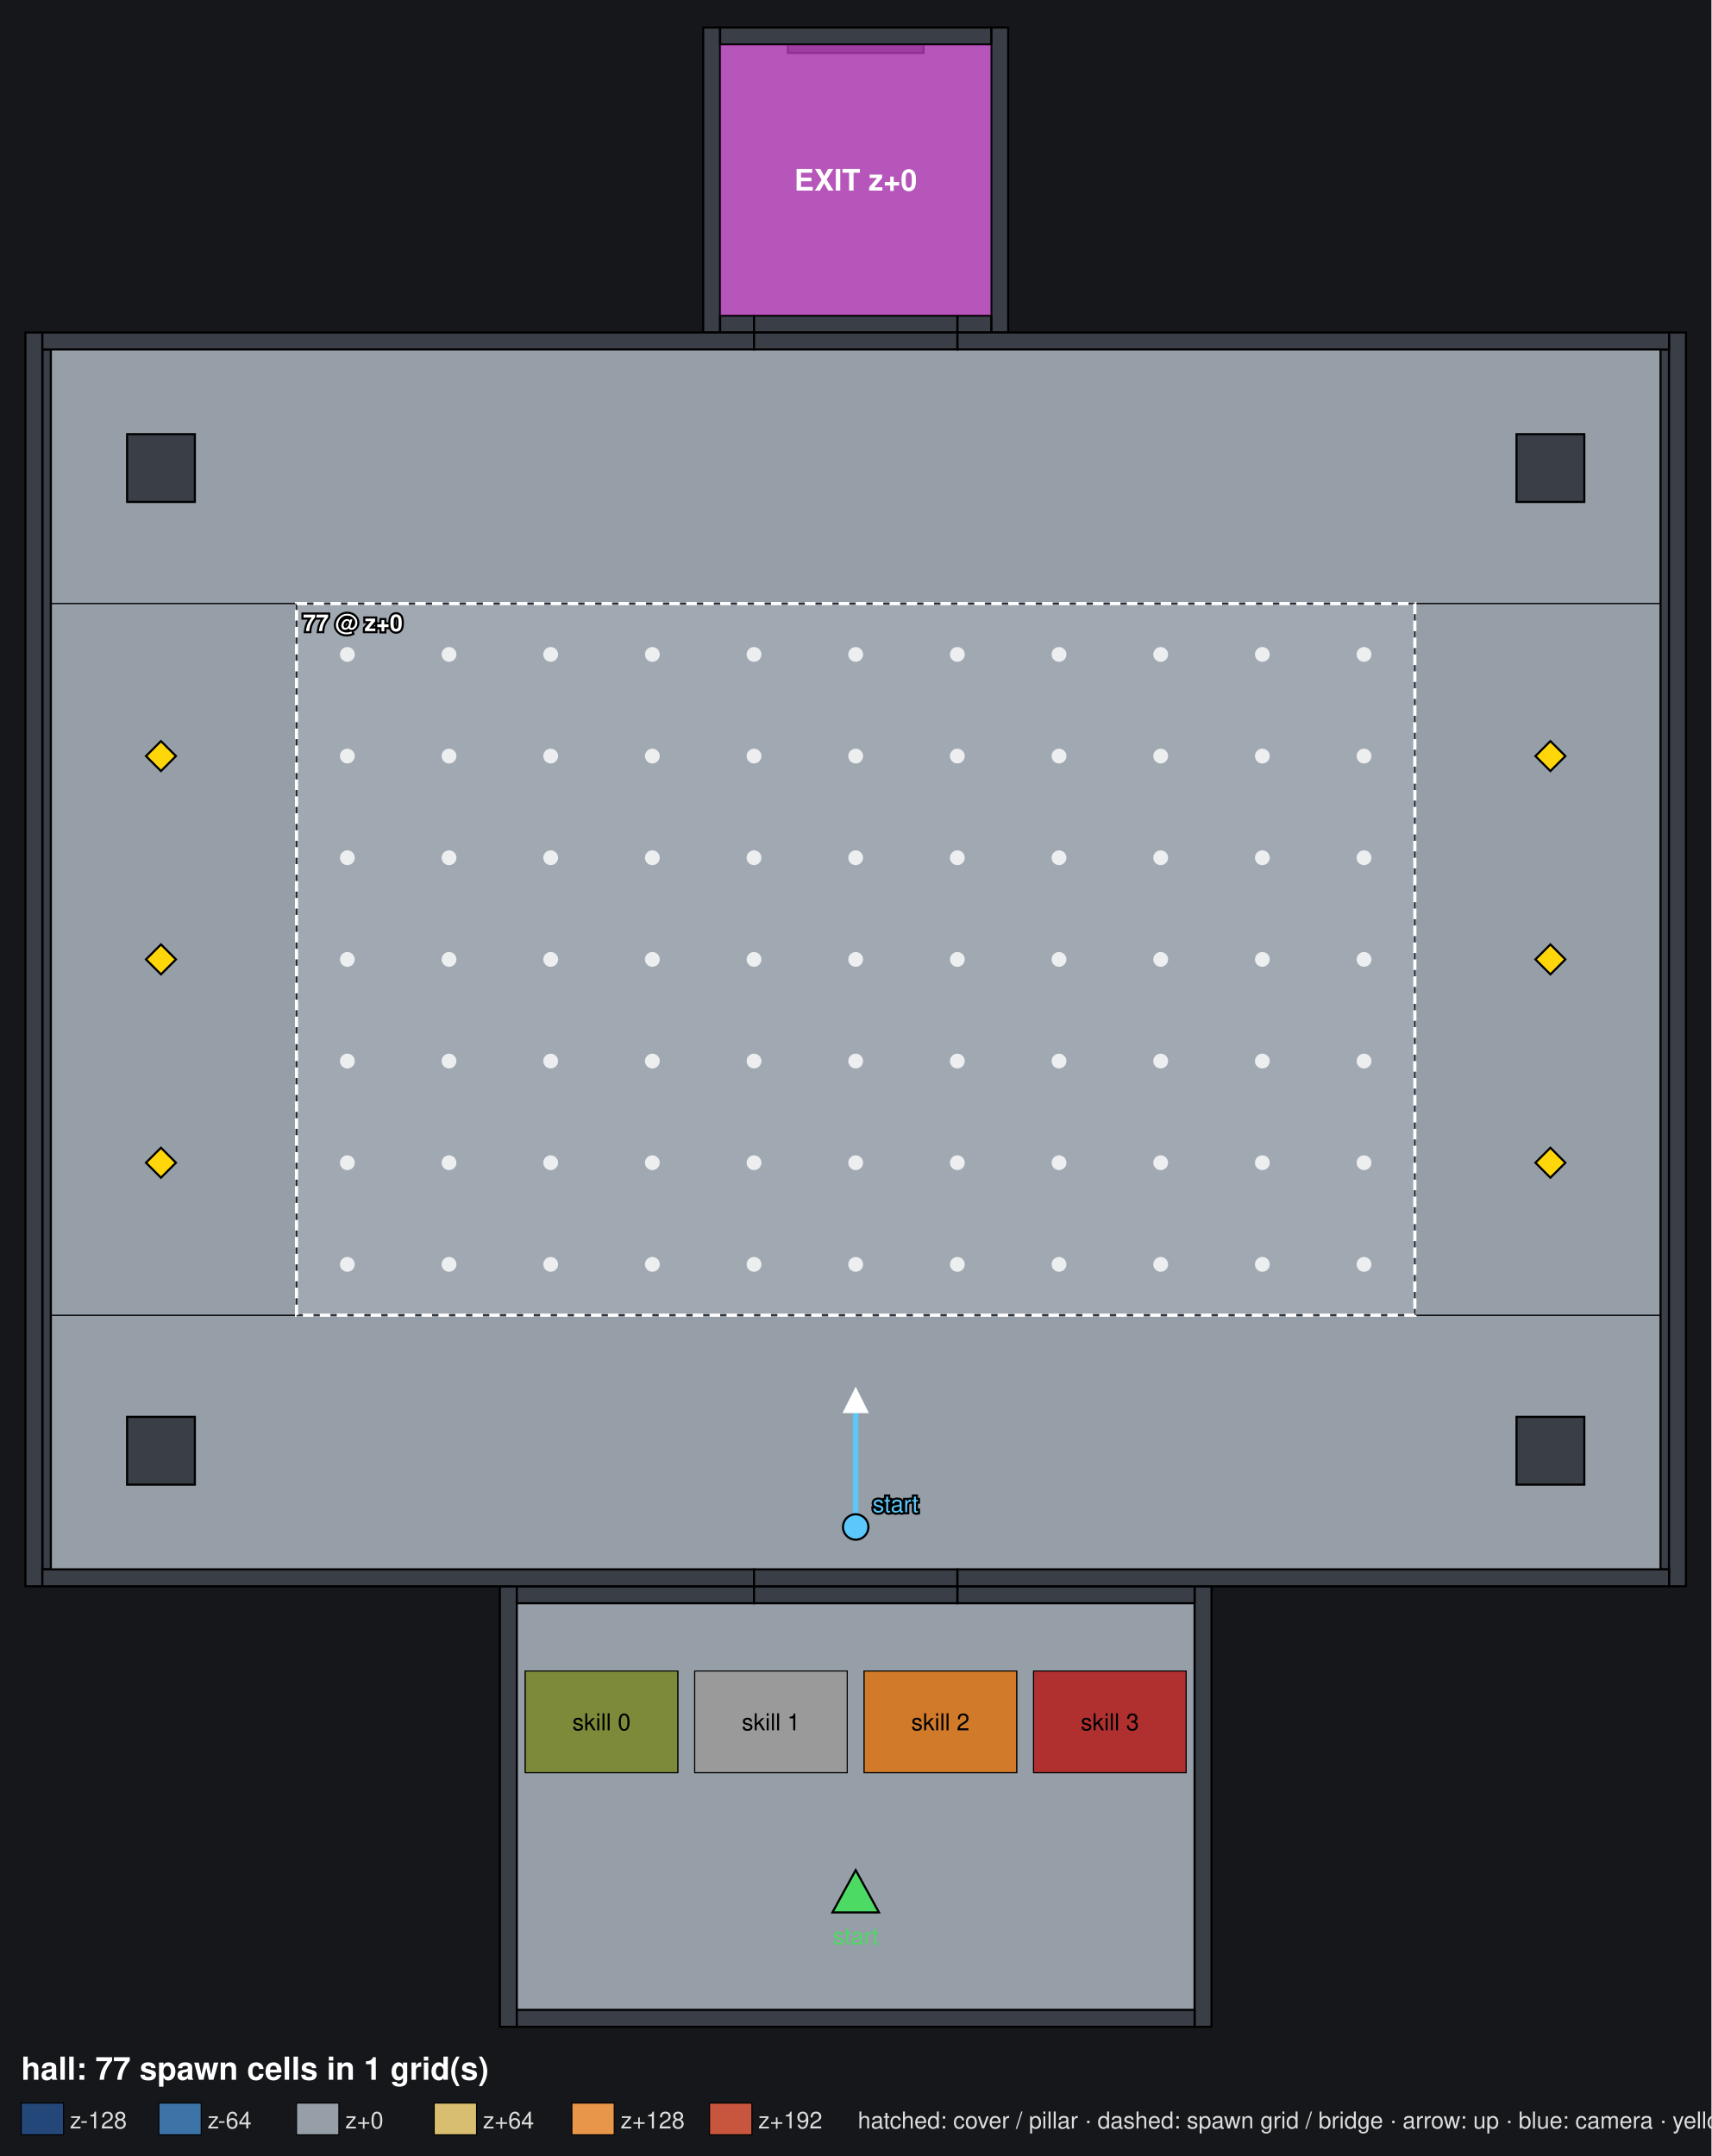
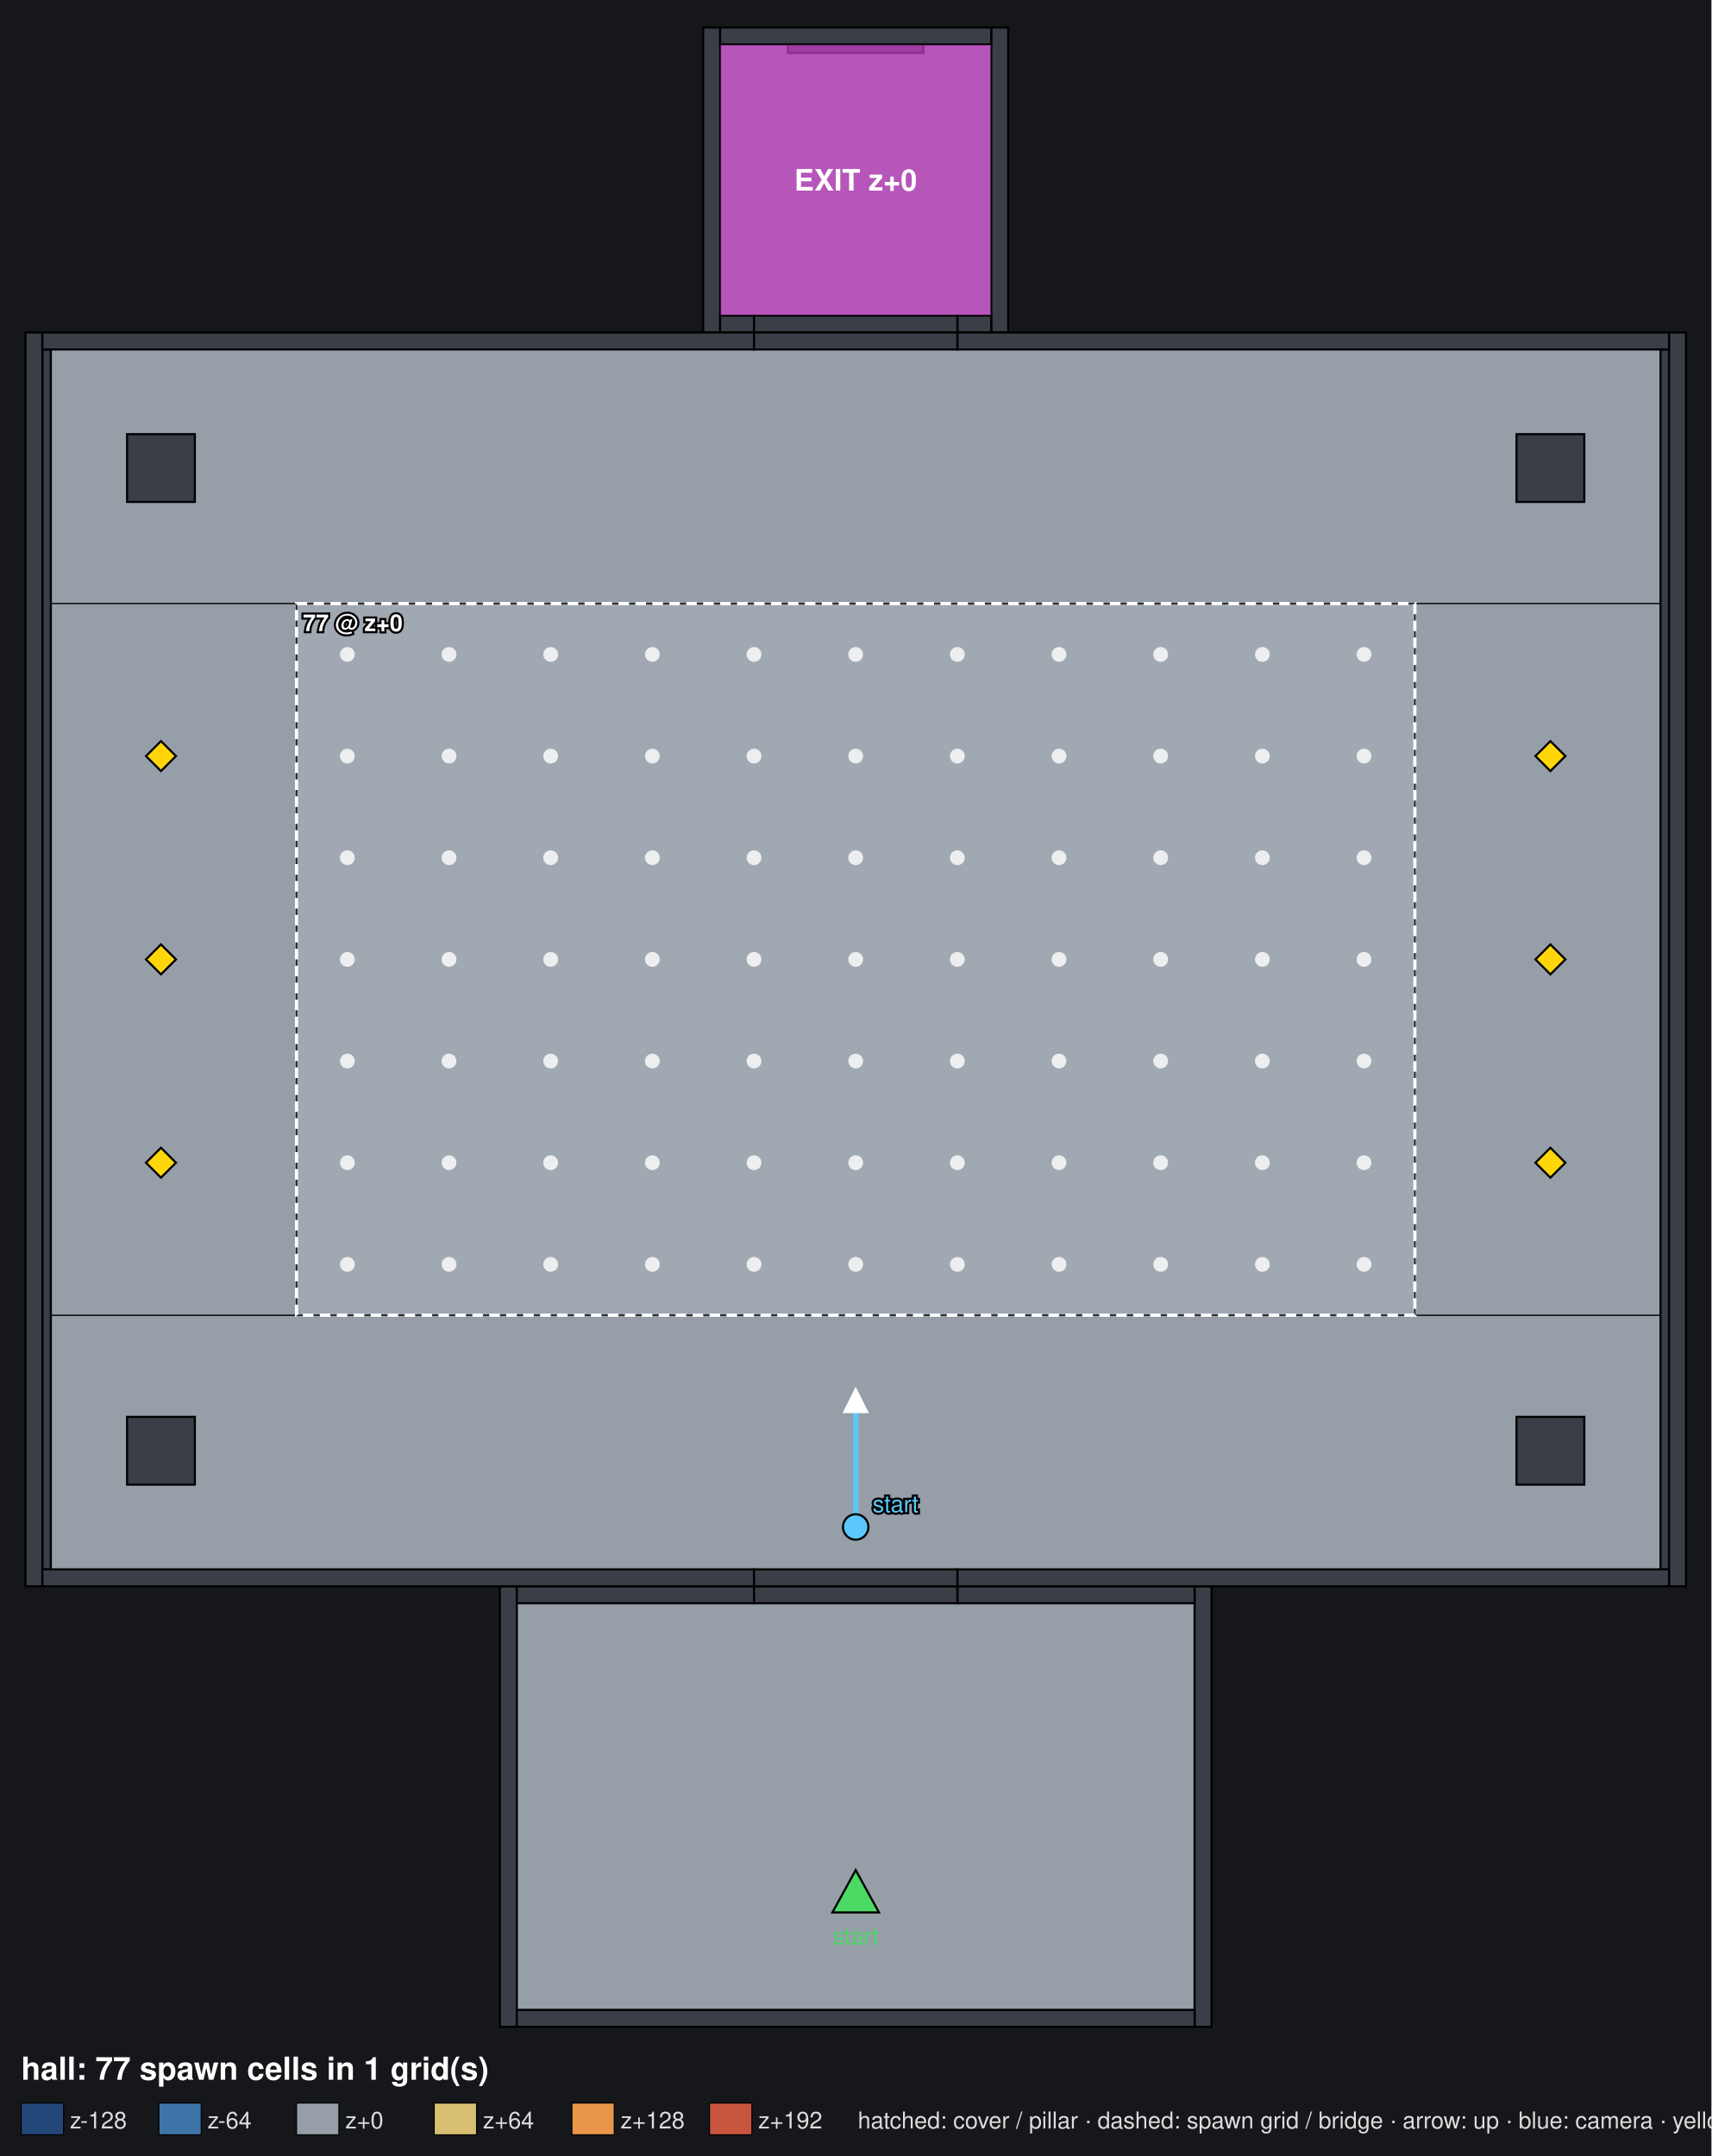
<svg xmlns="http://www.w3.org/2000/svg" viewBox="0 0 1616 2036" width="808" height="1018" font-family="Helvetica, Arial, sans-serif">
  <rect width="1616" height="2036" fill="#15171a" />
  <defs>
    <pattern id="hatch" width="16" height="16" patternUnits="userSpaceOnUse" patternTransform="rotate(45)">
      <line x1="0" y1="0" x2="0" y2="16" stroke="#000" stroke-opacity="0.35" stroke-width="6" />
    </pattern>
    <marker id="arr" viewBox="0 0 10 10" refX="5" refY="5" markerWidth="5" markerHeight="5" orient="auto-start-reverse">
      <path d="M0 0L10 5L0 10z" fill="#fff" />
    </marker>
  </defs>
  <rect x="24" y="314" width="1568" height="1184" fill="#969ea8" stroke="#000" stroke-width="1" />
  <rect x="280" y="570" width="1056" height="672" fill="#969ea8" stroke="#000" stroke-width="1" />
  <rect x="24" y="1242" width="1568" height="256" fill="#969ea8" stroke="#000" stroke-width="1" />
  <rect x="24" y="314" width="1568" height="256" fill="#969ea8" stroke="#000" stroke-width="1" />
  <rect x="24" y="570" width="256" height="672" fill="#969ea8" stroke="#000" stroke-width="1" />
  <rect x="1336" y="570" width="256" height="672" fill="#969ea8" stroke="#000" stroke-width="1" />
  <rect x="472" y="1498" width="672" height="416" fill="#969ea8" stroke="#000" stroke-width="1" />
  <rect x="664" y="26" width="288" height="288" fill="#969ea8" stroke="#000" stroke-width="1" />
-   <rect x="496" y="1578" width="144" height="96" fill="#9ea2a1" stroke="#000" stroke-width="1" />
-   <rect x="656" y="1578" width="144" height="96" fill="#9ea2a1" stroke="#000" stroke-width="1" />
-   <rect x="816" y="1578" width="144" height="96" fill="#9ea2a1" stroke="#000" stroke-width="1" />
-   <rect x="976" y="1578" width="144" height="96" fill="#9ea2a1" stroke="#000" stroke-width="1" />
  <rect x="120" y="1338" width="64" height="64" fill="#3a3f47" stroke="#000" stroke-width="2" />
  <rect x="120" y="410" width="64" height="64" fill="#3a3f47" stroke="#000" stroke-width="2" />
  <rect x="1432" y="1338" width="64" height="64" fill="#3a3f47" stroke="#000" stroke-width="2" />
  <rect x="1432" y="410" width="64" height="64" fill="#3a3f47" stroke="#000" stroke-width="2" />
  <rect x="744" y="42" width="128" height="8" fill="#3a3f47" stroke="#000" stroke-width="2" />
  <rect x="40" y="330" width="8" height="1152" fill="#3a3f47" stroke="#000" stroke-width="2" />
  <rect x="1568" y="330" width="8" height="1152" fill="#3a3f47" stroke="#000" stroke-width="2" />
  <rect x="664" y="26" width="16" height="288" fill="#3a3f47" stroke="#000" stroke-width="2" />
  <rect x="936" y="26" width="16" height="288" fill="#3a3f47" stroke="#000" stroke-width="2" />
  <rect x="680" y="298" width="32" height="16" fill="#3a3f47" stroke="#000" stroke-width="2" />
  <rect x="904" y="298" width="32" height="16" fill="#3a3f47" stroke="#000" stroke-width="2" />
  <rect x="712" y="298" width="192" height="16" fill="#3a3f47" stroke="#000" stroke-width="2" />
  <rect x="680" y="26" width="256" height="16" fill="#3a3f47" stroke="#000" stroke-width="2" />
  <rect x="472" y="1498" width="16" height="416" fill="#3a3f47" stroke="#000" stroke-width="2" />
  <rect x="1128" y="1498" width="16" height="416" fill="#3a3f47" stroke="#000" stroke-width="2" />
  <rect x="488" y="1898" width="640" height="16" fill="#3a3f47" stroke="#000" stroke-width="2" />
  <rect x="488" y="1498" width="224" height="16" fill="#3a3f47" stroke="#000" stroke-width="2" />
  <rect x="904" y="1498" width="224" height="16" fill="#3a3f47" stroke="#000" stroke-width="2" />
  <rect x="712" y="1498" width="192" height="16" fill="#3a3f47" stroke="#000" stroke-width="2" />
  <rect x="24" y="314" width="16" height="1184" fill="#3a3f47" stroke="#000" stroke-width="2" />
  <rect x="1576" y="314" width="16" height="1184" fill="#3a3f47" stroke="#000" stroke-width="2" />
  <rect x="40" y="1482" width="672" height="16" fill="#3a3f47" stroke="#000" stroke-width="2" />
  <rect x="904" y="1482" width="672" height="16" fill="#3a3f47" stroke="#000" stroke-width="2" />
  <rect x="712" y="1482" width="192" height="16" fill="#3a3f47" stroke="#000" stroke-width="2" />
  <rect x="40" y="314" width="672" height="16" fill="#3a3f47" stroke="#000" stroke-width="2" />
  <rect x="904" y="314" width="672" height="16" fill="#3a3f47" stroke="#000" stroke-width="2" />
  <rect x="712" y="314" width="192" height="16" fill="#3a3f47" stroke="#000" stroke-width="2" />
  <rect x="280" y="570" width="1056" height="672" fill="#ffffff" fill-opacity="0.10" stroke="#fff" stroke-width="3" stroke-dasharray="10 6" />
  <circle cx="328" cy="1194" r="7" fill="#fff" fill-opacity="0.8" />
  <circle cx="328" cy="1098" r="7" fill="#fff" fill-opacity="0.8" />
  <circle cx="328" cy="1002" r="7" fill="#fff" fill-opacity="0.8" />
  <circle cx="328" cy="906" r="7" fill="#fff" fill-opacity="0.8" />
  <circle cx="328" cy="810" r="7" fill="#fff" fill-opacity="0.8" />
  <circle cx="328" cy="714" r="7" fill="#fff" fill-opacity="0.8" />
  <circle cx="328" cy="618" r="7" fill="#fff" fill-opacity="0.8" />
  <circle cx="424" cy="1194" r="7" fill="#fff" fill-opacity="0.8" />
  <circle cx="424" cy="1098" r="7" fill="#fff" fill-opacity="0.8" />
  <circle cx="424" cy="1002" r="7" fill="#fff" fill-opacity="0.8" />
  <circle cx="424" cy="906" r="7" fill="#fff" fill-opacity="0.8" />
  <circle cx="424" cy="810" r="7" fill="#fff" fill-opacity="0.8" />
  <circle cx="424" cy="714" r="7" fill="#fff" fill-opacity="0.8" />
  <circle cx="424" cy="618" r="7" fill="#fff" fill-opacity="0.8" />
  <circle cx="520" cy="1194" r="7" fill="#fff" fill-opacity="0.8" />
  <circle cx="520" cy="1098" r="7" fill="#fff" fill-opacity="0.8" />
  <circle cx="520" cy="1002" r="7" fill="#fff" fill-opacity="0.8" />
  <circle cx="520" cy="906" r="7" fill="#fff" fill-opacity="0.8" />
  <circle cx="520" cy="810" r="7" fill="#fff" fill-opacity="0.8" />
  <circle cx="520" cy="714" r="7" fill="#fff" fill-opacity="0.8" />
  <circle cx="520" cy="618" r="7" fill="#fff" fill-opacity="0.8" />
  <circle cx="616" cy="1194" r="7" fill="#fff" fill-opacity="0.8" />
  <circle cx="616" cy="1098" r="7" fill="#fff" fill-opacity="0.8" />
  <circle cx="616" cy="1002" r="7" fill="#fff" fill-opacity="0.8" />
  <circle cx="616" cy="906" r="7" fill="#fff" fill-opacity="0.8" />
  <circle cx="616" cy="810" r="7" fill="#fff" fill-opacity="0.8" />
  <circle cx="616" cy="714" r="7" fill="#fff" fill-opacity="0.8" />
  <circle cx="616" cy="618" r="7" fill="#fff" fill-opacity="0.8" />
  <circle cx="712" cy="1194" r="7" fill="#fff" fill-opacity="0.8" />
  <circle cx="712" cy="1098" r="7" fill="#fff" fill-opacity="0.8" />
  <circle cx="712" cy="1002" r="7" fill="#fff" fill-opacity="0.8" />
  <circle cx="712" cy="906" r="7" fill="#fff" fill-opacity="0.8" />
  <circle cx="712" cy="810" r="7" fill="#fff" fill-opacity="0.8" />
  <circle cx="712" cy="714" r="7" fill="#fff" fill-opacity="0.8" />
  <circle cx="712" cy="618" r="7" fill="#fff" fill-opacity="0.8" />
  <circle cx="808" cy="1194" r="7" fill="#fff" fill-opacity="0.8" />
  <circle cx="808" cy="1098" r="7" fill="#fff" fill-opacity="0.8" />
  <circle cx="808" cy="1002" r="7" fill="#fff" fill-opacity="0.8" />
  <circle cx="808" cy="906" r="7" fill="#fff" fill-opacity="0.8" />
  <circle cx="808" cy="810" r="7" fill="#fff" fill-opacity="0.8" />
  <circle cx="808" cy="714" r="7" fill="#fff" fill-opacity="0.8" />
  <circle cx="808" cy="618" r="7" fill="#fff" fill-opacity="0.8" />
  <circle cx="904" cy="1194" r="7" fill="#fff" fill-opacity="0.8" />
  <circle cx="904" cy="1098" r="7" fill="#fff" fill-opacity="0.8" />
  <circle cx="904" cy="1002" r="7" fill="#fff" fill-opacity="0.8" />
  <circle cx="904" cy="906" r="7" fill="#fff" fill-opacity="0.8" />
  <circle cx="904" cy="810" r="7" fill="#fff" fill-opacity="0.8" />
  <circle cx="904" cy="714" r="7" fill="#fff" fill-opacity="0.8" />
  <circle cx="904" cy="618" r="7" fill="#fff" fill-opacity="0.8" />
  <circle cx="1000" cy="1194" r="7" fill="#fff" fill-opacity="0.8" />
  <circle cx="1000" cy="1098" r="7" fill="#fff" fill-opacity="0.8" />
  <circle cx="1000" cy="1002" r="7" fill="#fff" fill-opacity="0.8" />
  <circle cx="1000" cy="906" r="7" fill="#fff" fill-opacity="0.8" />
  <circle cx="1000" cy="810" r="7" fill="#fff" fill-opacity="0.8" />
  <circle cx="1000" cy="714" r="7" fill="#fff" fill-opacity="0.8" />
  <circle cx="1000" cy="618" r="7" fill="#fff" fill-opacity="0.8" />
  <circle cx="1096" cy="1194" r="7" fill="#fff" fill-opacity="0.8" />
  <circle cx="1096" cy="1098" r="7" fill="#fff" fill-opacity="0.8" />
  <circle cx="1096" cy="1002" r="7" fill="#fff" fill-opacity="0.8" />
  <circle cx="1096" cy="906" r="7" fill="#fff" fill-opacity="0.8" />
  <circle cx="1096" cy="810" r="7" fill="#fff" fill-opacity="0.8" />
  <circle cx="1096" cy="714" r="7" fill="#fff" fill-opacity="0.8" />
  <circle cx="1096" cy="618" r="7" fill="#fff" fill-opacity="0.8" />
  <circle cx="1192" cy="1194" r="7" fill="#fff" fill-opacity="0.8" />
  <circle cx="1192" cy="1098" r="7" fill="#fff" fill-opacity="0.8" />
  <circle cx="1192" cy="1002" r="7" fill="#fff" fill-opacity="0.8" />
  <circle cx="1192" cy="906" r="7" fill="#fff" fill-opacity="0.8" />
  <circle cx="1192" cy="810" r="7" fill="#fff" fill-opacity="0.8" />
  <circle cx="1192" cy="714" r="7" fill="#fff" fill-opacity="0.8" />
  <circle cx="1192" cy="618" r="7" fill="#fff" fill-opacity="0.8" />
  <circle cx="1288" cy="1194" r="7" fill="#fff" fill-opacity="0.8" />
  <circle cx="1288" cy="1098" r="7" fill="#fff" fill-opacity="0.8" />
  <circle cx="1288" cy="1002" r="7" fill="#fff" fill-opacity="0.8" />
  <circle cx="1288" cy="906" r="7" fill="#fff" fill-opacity="0.8" />
  <circle cx="1288" cy="810" r="7" fill="#fff" fill-opacity="0.8" />
  <circle cx="1288" cy="714" r="7" fill="#fff" fill-opacity="0.8" />
  <circle cx="1288" cy="618" r="7" fill="#fff" fill-opacity="0.8" />
  <text x="286" y="596" fill="#fff" font-size="22" font-weight="bold" stroke="#000" stroke-width="4" paint-order="stroke">77 @ z+0</text>
-   <rect x="496" y="1578" width="144" height="96" fill="#7d8a3a" stroke="#000" />
-   <text x="568" y="1634" text-anchor="middle" font-size="22" fill="#000">skill 0</text>
-   <rect x="656" y="1578" width="144" height="96" fill="#9a9a9a" stroke="#000" />
-   <text x="728" y="1634" text-anchor="middle" font-size="22" fill="#000">skill 1</text>
-   <rect x="816" y="1578" width="144" height="96" fill="#d07a2a" stroke="#000" />
-   <text x="888" y="1634" text-anchor="middle" font-size="22" fill="#000">skill 2</text>
-   <rect x="976" y="1578" width="144" height="96" fill="#b03030" stroke="#000" />
-   <text x="1048" y="1634" text-anchor="middle" font-size="22" fill="#000">skill 3</text>
  <path d="M808 1766 l-22 40 h44 z" fill="#4cd964" stroke="#000" stroke-width="2" />
  <text x="808" y="1836" text-anchor="middle" font-size="22" fill="#4cd964">start</text>
  <rect x="680" y="42" width="256" height="256" fill="#c03ec0" fill-opacity="0.75" stroke="#000" />
  <text x="808" y="180.0" text-anchor="middle" font-size="28" font-weight="bold" fill="#fff">EXIT z+0</text>
  <rect x="142" y="896" width="20" height="20" transform="rotate(45 152 906)" fill="#ffd60a" stroke="#000" stroke-width="2" />
  <rect x="1454" y="896" width="20" height="20" transform="rotate(45 1464 906)" fill="#ffd60a" stroke="#000" stroke-width="2" />
  <rect x="142" y="1088" width="20" height="20" transform="rotate(45 152 1098)" fill="#ffd60a" stroke="#000" stroke-width="2" />
  <rect x="1454" y="1088" width="20" height="20" transform="rotate(45 1464 1098)" fill="#ffd60a" stroke="#000" stroke-width="2" />
  <rect x="142" y="704" width="20" height="20" transform="rotate(45 152 714)" fill="#ffd60a" stroke="#000" stroke-width="2" />
  <rect x="1454" y="704" width="20" height="20" transform="rotate(45 1464 714)" fill="#ffd60a" stroke="#000" stroke-width="2" />
  <line x1="808" y1="1442" x2="808" y2="1322" stroke="#5ac8fa" stroke-width="5" marker-end="url(#arr)" />
  <circle cx="808" cy="1442" r="12" fill="#5ac8fa" stroke="#000" stroke-width="2" />
  <text x="824" y="1428" font-size="22" fill="#5ac8fa" stroke="#000" stroke-width="4" paint-order="stroke">start</text>
  <text x="20" y="1964" font-size="30" font-weight="bold" fill="#fff">hall: 77 spawn cells in 1 grid(s)</text>
  <rect x="20" y="1986" width="40" height="30" fill="#24477a" stroke="#000" />
  <text x="66" y="2010" font-size="22" fill="#ddd">z-128</text>
  <rect x="150" y="1986" width="40" height="30" fill="#3d74a8" stroke="#000" />
  <text x="196" y="2010" font-size="22" fill="#ddd">z-64</text>
  <rect x="280" y="1986" width="40" height="30" fill="#969ea8" stroke="#000" />
  <text x="326" y="2010" font-size="22" fill="#ddd">z+0</text>
  <rect x="410" y="1986" width="40" height="30" fill="#d8be70" stroke="#000" />
  <text x="456" y="2010" font-size="22" fill="#ddd">z+64</text>
  <rect x="540" y="1986" width="40" height="30" fill="#e8964a" stroke="#000" />
  <text x="586" y="2010" font-size="22" fill="#ddd">z+128</text>
  <rect x="670" y="1986" width="40" height="30" fill="#c8553d" stroke="#000" />
  <text x="716" y="2010" font-size="22" fill="#ddd">z+192</text>
  <text x="810" y="2010" font-size="22" fill="#ddd">hatched: cover / pillar · dashed: spawn grid / bridge · arrow: up · blue: camera · yellow: pickup · green ring: resupply</text>
</svg>
